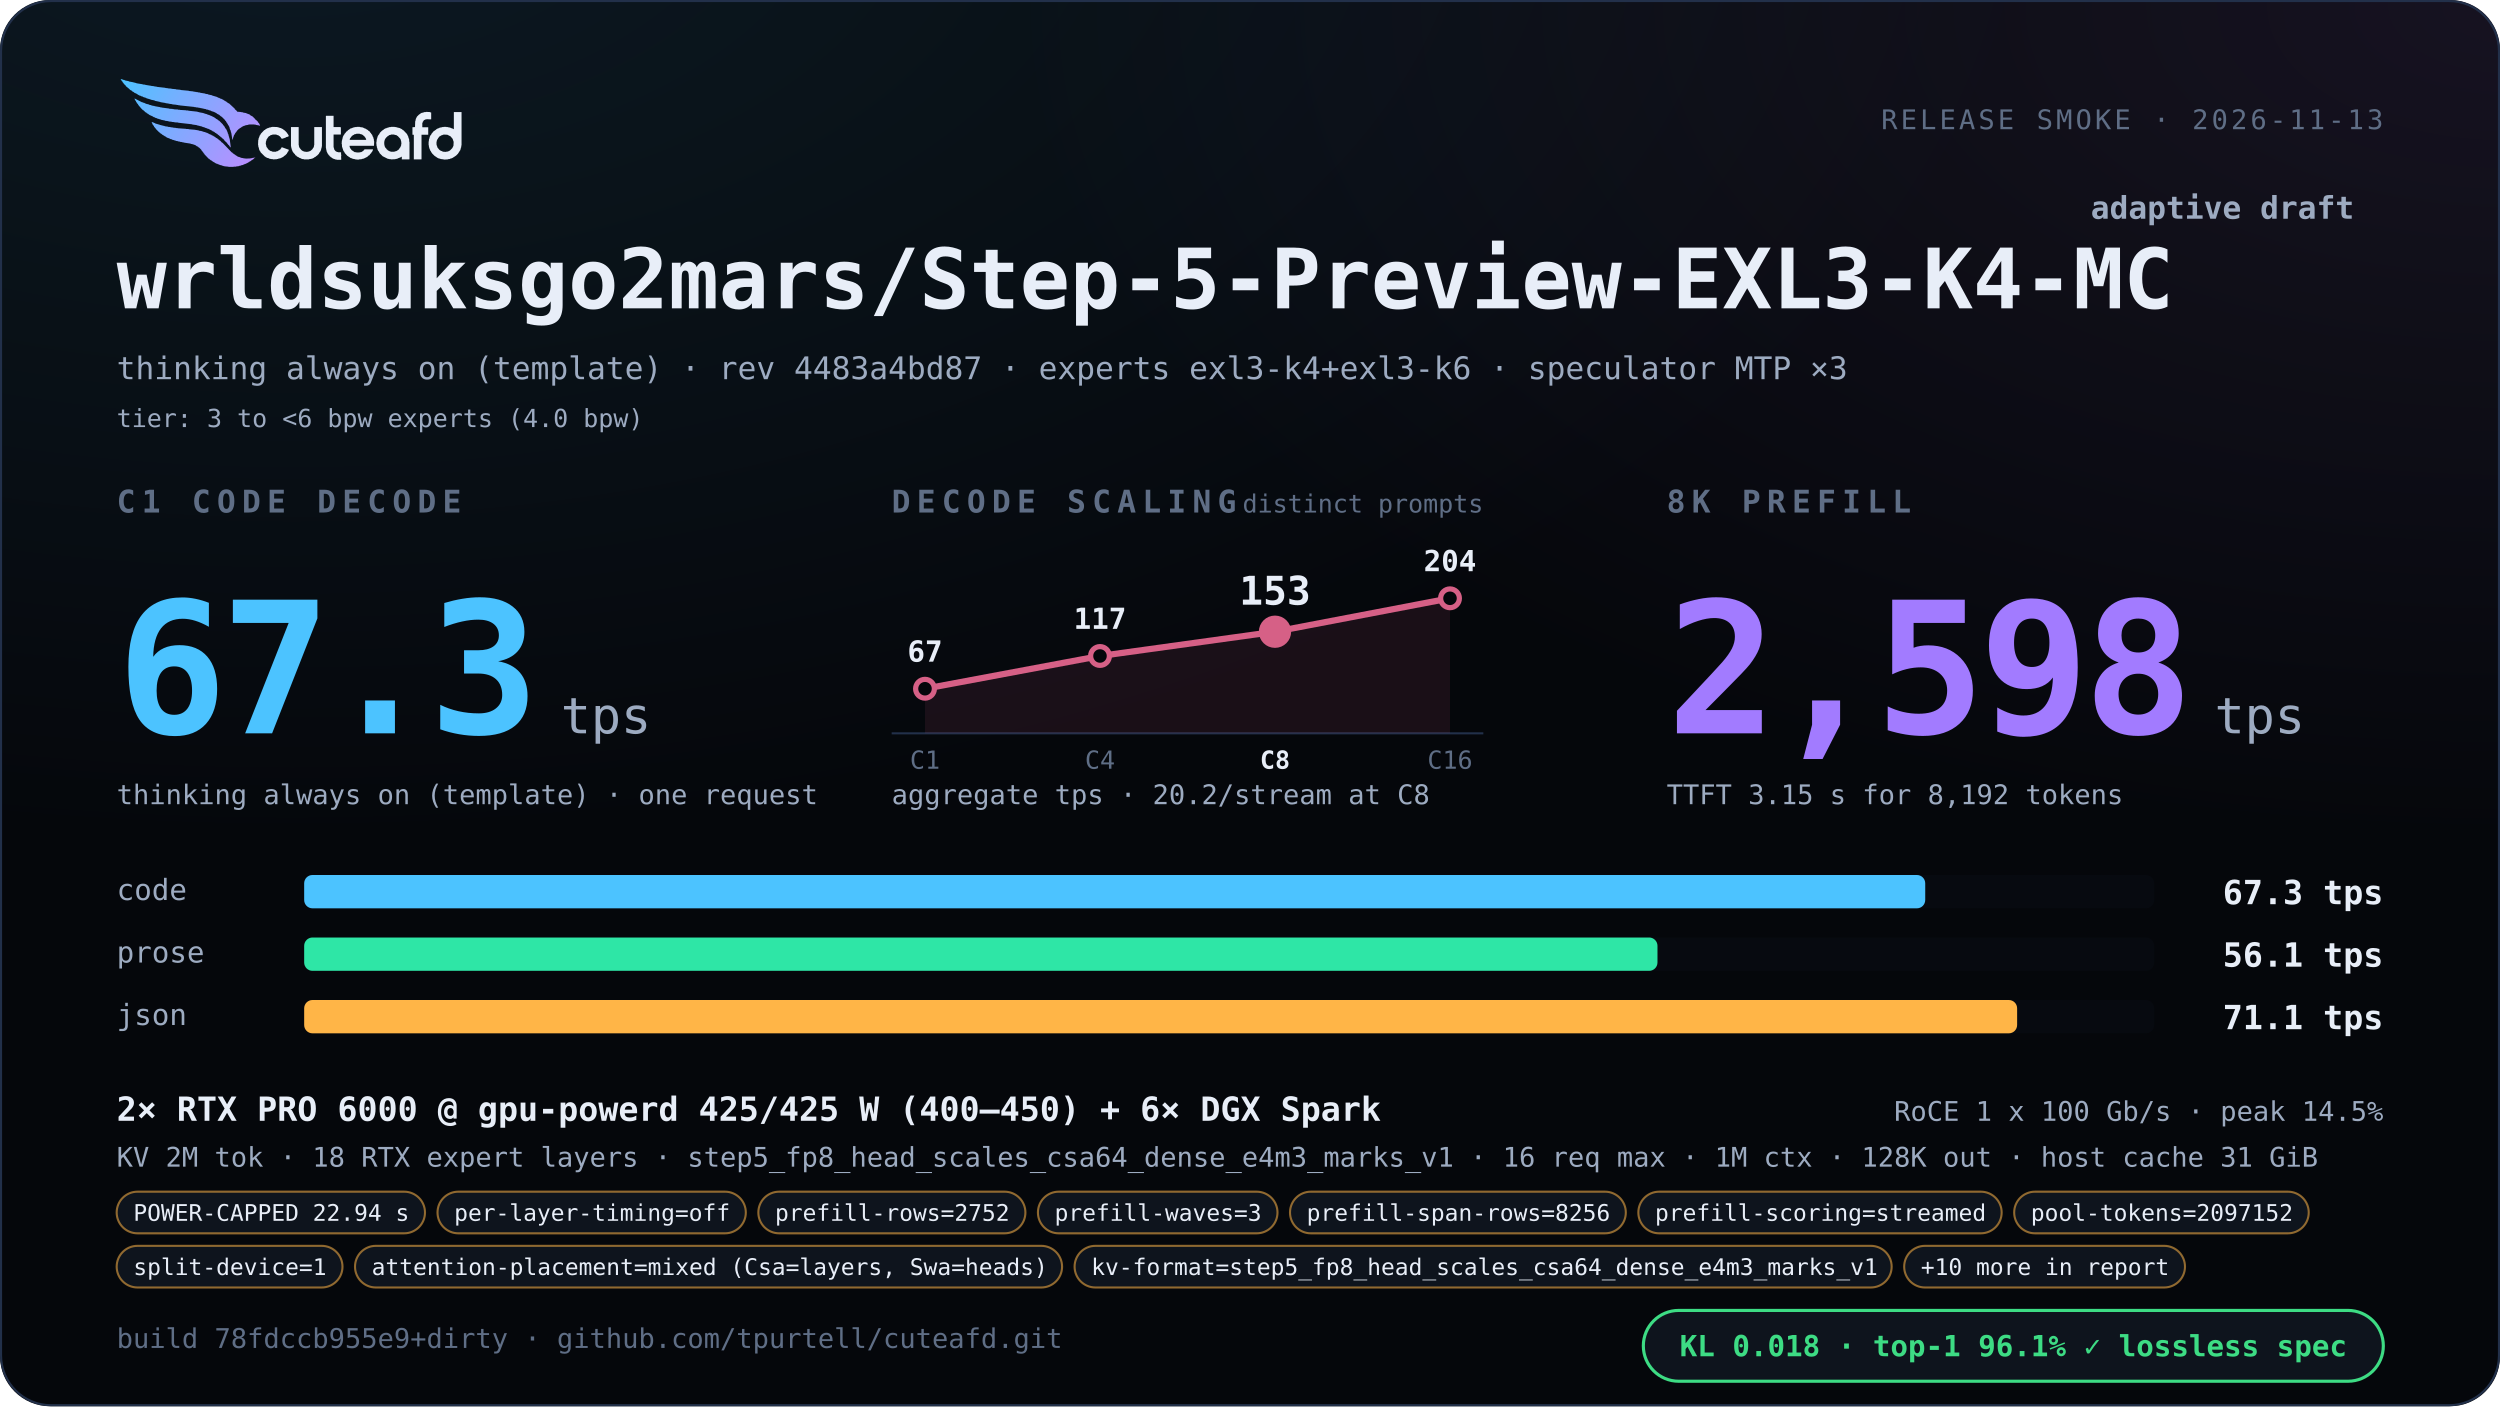
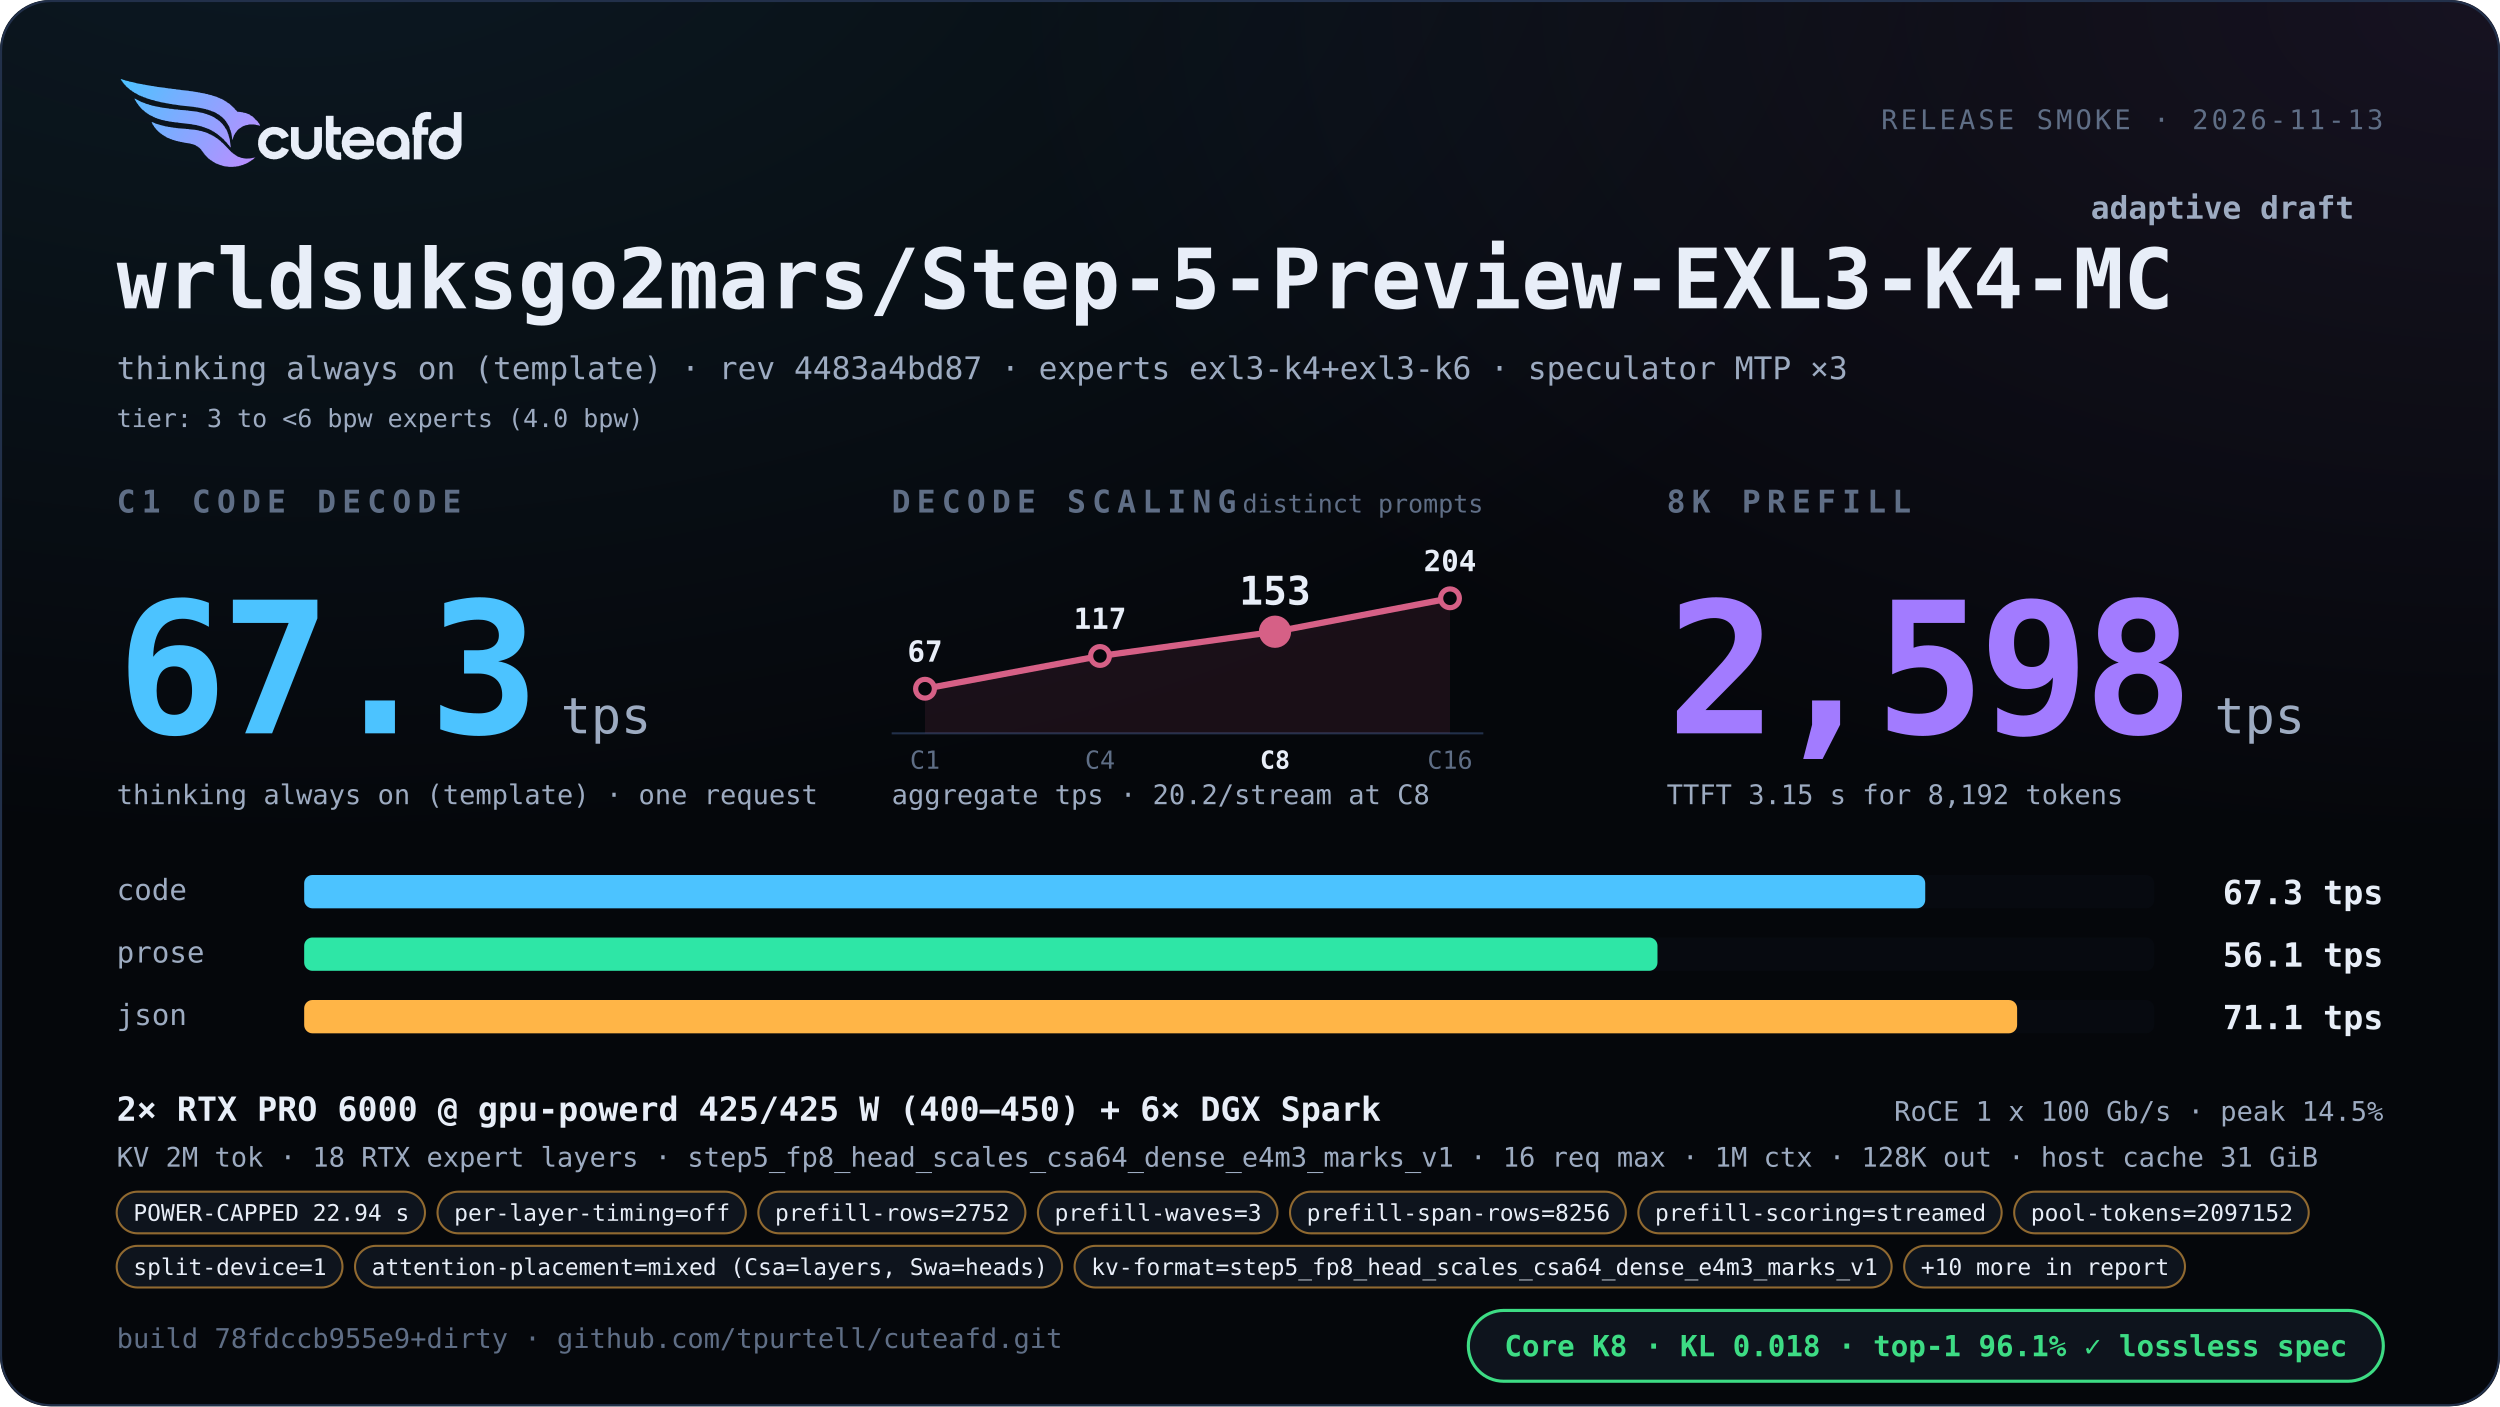
<svg xmlns="http://www.w3.org/2000/svg" width="1200" height="675" viewBox="0 0 1200 675">
  <defs>
    <linearGradient id="accent" x1="0" y1="0" x2="1" y2="0">
      <stop offset="0" stop-color="#4cc3ff" />
      <stop offset="1" stop-color="#c08bff" />
    </linearGradient>
    <pattern id="hazard" width="16" height="16" patternUnits="userSpaceOnUse" patternTransform="rotate(45)">
      <rect width="16" height="16" fill="#120405" />
      <rect width="8" height="16" fill="#ffb547" />
    </pattern>
    <radialGradient id="glow-a" cx="0.12" cy="-0.1" r="0.7">
      <stop offset="0" stop-color="#4cc3ff" stop-opacity="0.10" />
      <stop offset="1" stop-color="#4cc3ff" stop-opacity="0" />
    </radialGradient>
    <radialGradient id="glow-b" cx="1" cy="0" r="0.6">
      <stop offset="0" stop-color="#c08bff" stop-opacity="0.09" />
      <stop offset="1" stop-color="#c08bff" stop-opacity="0" />
    </radialGradient>
  </defs>
  <rect x="0" y="0" width="1200" height="675" rx="24" fill="#05070b" />
  <rect x="0" y="0" width="1200" height="675" rx="24" fill="url(#glow-a)" />
  <rect x="0" y="0" width="1200" height="675" rx="24" fill="url(#glow-b)" />
  <rect x="0.5" y="0.5" width="1199" height="674" rx="24" fill="none" stroke="#22304a" />
  <svg x="56" y="36" width="167.53" height="46" viewBox="81 149 1770 486" preserveAspectRatio="xMinYMid meet">
    <defs>
      <linearGradient id="cuteafd-swift" x1="101" y1="169" x2="808" y2="615" gradientUnits="userSpaceOnUse">
        <stop offset="0" stop-color="#4cc3ff" />
        <stop offset="1" stop-color="#c08bff" />
      </linearGradient>
    </defs>
    <path fill="url(#cuteafd-swift)" fill-rule="evenodd" d="M101 169L115 173 115 174 119 174 125 177 141 180 144 182 166 186 166 187 170 187 170 188 174 188 174 189 178 189 182 191 213 196 213 197 225 198 225 199 230 199 230 200 236 200 236 201 242 201 242 202 248 202 248 203 254 203 254 204 272 206 272 207 278 207 278 208 284 208 284 209 328 214 328 215 334 215 334 216 342 216 342 217 359 218 359 219 382 221 382 222 405 224 405 225 447 229 447 230 468 232 468 233 474 233 474 234 480 234 480 235 486 235 486 236 493 236 493 237 504 238 504 239 529 243 533 245 543 246 546 248 565 252 565 253 589 260 591 262 594 262 598 265 601 265 607 269 610 269 624 276 625 278 631 280 632 282 636 283 641 288 643 288 644 290 652 294 680 320 680 322 690 331 692 335 714 337 714 338 720 338 724 340 737 342 737 343 740 343 742 345 745 345 747 347 750 347 756 350 760 354 770 359 784 373 784 375 788 377 798 387 798 389 803 394 808 404 808 407 804 405 787 402 787 401 780 401 780 400 753 400 753 401 747 401 747 402 734 404 734 405 731 405 729 407 726 407 714 413 713 415 705 419 703 422 701 422 691 432 691 434 687 437 687 439 684 441 684 443 682 444 680 450 678 451 675 457 675 460 673 462 670 475 668 478 662 441 661 441 659 431 655 423 653 414 648 404 646 403 644 397 642 396 641 392 639 391 635 383 631 380 631 378 613 360 611 360 601 351 589 345 588 343 574 336 561 332 559 330 556 330 556 329 553 329 553 328 550 328 544 325 536 324 533 322 521 320 521 319 516 319 516 318 511 318 511 317 506 317 506 316 501 316 501 315 495 315 495 314 482 313 482 312 475 312 475 311 399 303 399 302 392 302 392 301 385 301 385 300 363 298 363 297 347 295 347 294 340 294 340 293 329 292 329 291 304 287 300 285 295 285 295 284 275 280 273 278 253 274 253 273 232 267 230 265 216 261 212 258 206 257 202 254 199 254 187 248 186 246 169 238 168 236 160 232 158 229 150 225 141 216 139 216 133 209 131 209 128 206 128 204 120 197 120 195 115 191 115 189 112 187 110 182 107 180 107 178 105 177ZM172 268L209 287 212 287 214 289 220 290 230 295 243 298 249 301 253 301 256 303 260 303 263 305 273 306 273 307 301 312 301 313 308 313 308 314 347 319 347 320 365 321 365 322 372 322 372 323 392 324 392 325 401 325 401 326 433 328 433 329 444 329 444 330 490 335 494 337 499 337 499 338 521 342 524 344 528 344 528 345 540 348 542 350 551 352 555 355 558 355 578 365 579 367 581 367 582 369 584 369 585 371 593 375 595 378 597 378 599 381 601 381 620 400 620 402 624 405 624 407 627 409 632 419 636 423 642 435 642 438 644 440 645 446 647 448 650 461 651 461 651 465 652 465 652 469 654 472 660 517 652 509 652 507 645 501 645 499 641 496 641 494 627 481 627 479 619 471 617 471 611 464 609 464 605 459 603 459 599 454 597 454 590 447 588 447 587 445 585 445 584 443 582 443 575 437 567 434 566 432 546 422 538 420 536 418 530 417 528 415 525 415 525 414 522 414 522 413 519 413 519 412 516 412 510 409 506 409 506 408 502 408 502 407 498 407 498 406 494 406 494 405 490 405 486 403 464 400 464 399 393 391 393 390 374 389 374 388 360 387 360 386 347 385 347 384 342 384 342 383 326 381 326 380 306 376 303 374 299 374 299 373 287 370 285 368 282 368 282 367 279 367 272 363 267 362 266 360 246 351 245 349 243 349 242 347 234 343 232 340 227 338 217 328 215 328 201 314 201 312 194 306 194 304 191 302 189 297 183 291 182 287 180 286 178 280 176 279 172 271ZM258 387L268 390 270 392 273 392 277 395 295 400 295 401 299 401 302 403 306 403 306 404 310 404 310 405 314 405 314 406 318 406 318 407 322 407 326 409 341 411 341 412 354 413 354 414 366 415 366 416 374 416 374 417 382 417 382 418 390 418 390 419 433 422 433 423 446 423 446 424 481 427 481 428 487 428 487 429 493 429 493 430 497 430 501 432 511 433 514 435 518 435 521 437 531 439 533 441 539 442 554 450 561 452 562 454 572 458 573 460 580 463 581 465 583 465 584 467 592 471 594 474 596 474 599 478 601 478 604 482 606 482 615 492 617 492 665 542 667 542 671 547 673 547 675 550 677 550 678 552 680 552 687 558 691 559 692 561 698 564 704 565 706 567 712 568 712 569 725 571 725 572 734 572 734 573 761 572 761 571 767 571 767 570 780 568 783 566 784 568 782 568 773 577 771 577 769 580 767 580 760 586 756 587 755 589 751 590 750 592 734 600 731 600 727 603 724 603 722 605 712 607 712 608 702 610 702 611 686 613 686 614 674 614 674 615 648 615 648 614 627 612 627 611 623 611 623 610 619 610 616 608 603 605 601 603 598 603 596 601 593 601 591 599 588 599 578 594 577 592 571 590 570 588 568 588 567 586 565 586 564 584 556 580 554 577 552 577 550 574 548 574 526 551 526 549 522 546 522 544 517 539 517 537 513 534 510 528 499 517 497 517 494 513 485 509 484 507 476 503 473 503 471 501 467 501 467 500 456 498 456 497 423 492 423 491 418 491 418 490 412 490 412 489 402 488 402 487 393 486 393 485 381 483 378 481 374 481 374 480 362 477 360 475 354 474 345 469 342 469 332 464 331 462 325 460 324 458 320 457 319 455 311 451 309 448 304 446 300 441 298 441 279 422 279 420 274 416 274 414 271 412 270 408 264 401Z" />
    <path fill="#e8eef8" fill-rule="evenodd" d="M1650 336L1670 337 1670 338 1676 339 1676 373 1675 374 1652 373 1652 374 1648 374 1640 378 1637 381 1637 383 1634 385 1632 392 1631 392 1631 413 1632 414 1661 414 1661 452 1627 452 1627 576 1626 577 1588 577 1588 454 1587 452 1581 452 1581 414 1594 413 1595 383 1596 383 1598 372 1604 360 1616 348 1618 348 1622 344 1628 341 1634 340 1634 339 1638 339 1642 337 1650 337ZM1791 337L1830 337 1830 506 1829 506 1828 517 1827 517 1824 529 1822 533 1820 534 1819 538 1817 539 1817 541 1815 542 1815 544 1813 545 1813 547 1801 559 1799 559 1798 561 1796 561 1794 564 1790 565 1789 567 1779 572 1776 572 1770 575 1761 576 1761 577 1740 578 1740 577 1723 575 1723 574 1714 572 1704 567 1703 565 1698 563 1696 560 1694 560 1680 546 1680 544 1677 542 1674 535 1672 534 1670 527 1668 525 1666 516 1665 516 1664 505 1663 505 1663 486 1664 486 1665 474 1666 474 1669 462 1673 454 1675 453 1679 445 1683 442 1683 440 1690 433 1692 433 1695 429 1697 429 1704 423 1712 419 1715 419 1719 416 1731 414 1731 413 1739 413 1739 412 1753 412 1753 413 1761 413 1761 414 1770 415 1770 416 1776 417 1778 419 1781 419 1791 424ZM1143 356L1181 356 1181 413 1217 413 1217 416 1218 416 1218 450 1217 451 1181 451 1181 515 1182 515 1182 520 1183 520 1185 528 1192 536 1194 536 1197 539 1204 540 1204 541 1219 541 1219 553 1220 553 1220 561 1219 561 1220 578 1219 579 1197 579 1197 578 1188 577 1186 575 1183 575 1173 570 1172 568 1167 566 1164 562 1162 562 1161 559 1156 555 1156 553 1153 551 1146 537 1144 526 1143 526 1143 519 1142 519 1142 357ZM870 412L897 413 897 414 901 414 901 415 905 415 907 417 913 418 925 424 930 429 932 429 944 441 944 443 947 445 947 447 949 448 954 458 954 460 951 460 947 463 941 464 937 467 934 467 934 468 918 473 917 470 914 468 914 466 906 458 904 458 903 456 899 454 896 454 890 451 871 451 871 452 862 454 856 459 854 459 849 464 849 466 846 468 844 473 842 474 839 485 838 485 838 492 837 492 837 498 838 498 838 504 839 504 840 511 843 517 845 518 845 520 848 522 848 524 854 530 856 530 857 532 863 535 866 535 872 538 889 538 889 537 898 535 901 532 905 531 907 528 909 528 913 524 913 522 915 521 918 515 954 528 953 533 951 537 949 538 948 542 946 543 944 548 934 558 932 558 926 564 912 571 899 574 899 575 894 575 894 576 874 577 874 576 861 575 861 574 857 574 849 570 846 570 836 565 835 563 833 563 811 541 810 537 808 536 804 528 801 515 800 515 800 511 799 511 799 504 798 504 799 478 800 478 801 470 805 462 805 459 807 455 809 454 810 450 812 449 812 447 829 429 834 427 836 424 848 418 851 418 853 416 864 414 864 413 870 413ZM1298 412L1314 412 1314 413 1329 415 1339 420 1342 420 1345 423 1352 426 1353 428 1355 428 1359 433 1361 433 1366 438 1366 440 1371 444 1371 446 1377 453 1379 460 1382 464 1384 473 1385 473 1386 485 1387 485 1386 508 1262 508 1262 512 1263 512 1263 515 1267 523 1270 525 1270 527 1275 532 1277 532 1278 534 1280 534 1281 536 1283 536 1284 538 1288 540 1297 541 1297 542 1313 542 1313 541 1321 540 1327 537 1328 535 1330 535 1337 528 1337 526 1381 526 1380 531 1376 539 1372 543 1372 545 1365 551 1365 553 1361 557 1359 557 1352 564 1334 573 1324 575 1324 576 1310 577 1310 578 1297 578 1297 577 1290 577 1290 576 1278 574 1278 573 1275 573 1273 571 1270 571 1264 568 1263 566 1259 565 1254 560 1252 560 1238 545 1238 543 1236 542 1235 538 1233 537 1229 529 1229 526 1227 524 1227 520 1224 514 1223 499 1222 499 1223 482 1224 482 1224 477 1225 477 1228 463 1233 453 1235 452 1236 448 1243 441 1243 439 1247 435 1249 435 1255 428 1257 428 1258 426 1260 426 1261 424 1263 424 1264 422 1270 419 1273 419 1281 415 1285 415 1289 413 1298 413ZM1472 412L1491 412 1491 413 1498 413 1498 414 1503 414 1503 415 1516 418 1528 424 1533 429 1535 429 1553 448 1560 462 1560 465 1561 465 1561 468 1564 474 1565 488 1566 488 1566 576 1565 577 1527 577 1527 564 1526 563 1518 568 1515 568 1514 570 1511 570 1503 574 1495 575 1495 576 1472 577 1472 576 1464 576 1464 575 1456 574 1430 561 1415 546 1410 536 1408 535 1404 527 1402 518 1401 518 1400 509 1399 509 1399 501 1398 501 1398 488 1399 488 1400 475 1401 475 1401 471 1402 471 1404 462 1408 454 1410 453 1410 451 1412 450 1416 442 1428 430 1430 430 1432 427 1434 427 1438 423 1446 419 1449 419 1451 417 1457 416 1457 415 1461 415 1465 413 1472 413ZM965 413L1004 413 1004 504 1005 504 1005 510 1006 510 1006 513 1009 519 1019 531 1021 531 1022 533 1028 536 1031 536 1034 538 1041 538 1041 539 1053 538 1053 537 1056 537 1056 536 1059 536 1065 533 1075 524 1076 520 1078 519 1081 513 1082 505 1083 505 1083 413 1122 413 1122 511 1121 511 1121 517 1120 517 1117 530 1112 540 1110 541 1106 549 1096 559 1094 559 1091 563 1084 566 1083 568 1073 573 1070 573 1070 574 1056 576 1056 577 1031 577 1031 576 1021 575 1011 570 1008 570 1007 568 995 562 991 557 989 557 986 554 986 552 977 543 977 541 975 540 971 532 971 529 969 527 967 517 966 517 966 511 965 511ZM1263 478L1346 478 1346 474 1342 466 1340 465 1340 463 1329 453 1323 450 1314 448 1314 447 1296 447 1296 448 1286 450 1283 453 1279 454 1277 457 1275 457 1272 460 1272 462 1269 464 1269 466 1266 468 1263 474ZM1524 499L1525 499 1524 485 1523 485 1523 481 1522 481 1522 478 1519 472 1506 458 1504 458 1503 456 1499 454 1489 452 1489 451 1472 451 1472 452 1463 454 1457 459 1455 459 1452 463 1449 464 1449 466 1444 471 1440 479 1439 486 1438 486 1438 502 1439 502 1439 507 1440 507 1440 510 1444 518 1450 524 1450 526 1454 528 1456 531 1468 537 1472 537 1472 538 1489 538 1489 537 1493 537 1493 536 1496 536 1496 535 1499 535 1505 532 1507 529 1509 529 1513 525 1513 523 1517 520 1517 518 1521 514 1521 511 1524 505ZM1703 503L1704 503 1704 507 1705 507 1708 517 1719 530 1721 530 1725 534 1728 534 1736 538 1752 539 1752 538 1761 537 1771 532 1783 520 1789 508 1790 487 1789 487 1789 483 1788 483 1785 473 1774 460 1758 452 1739 451 1739 452 1735 452 1735 453 1725 456 1724 458 1719 460 1714 465 1714 467 1711 469 1711 471 1707 475 1707 478 1705 480 1704 487 1703 487Z" />
  </svg>
  <text x="1144" y="62" font-family="ui-monospace, 'SF Mono', 'JetBrains Mono', 'Cascadia Mono', Menlo, Consolas, 'DejaVu Sans Mono', monospace" font-size="13" fill="#5f6e86" text-anchor="end" letter-spacing="1.5">RELEASE SMOKE · 2026-11-13</text>
  <text x="1130" y="105" font-family="ui-monospace, 'SF Mono', 'JetBrains Mono', 'Cascadia Mono', Menlo, Consolas, 'DejaVu Sans Mono', monospace" font-size="15" fill="#9dabc1" font-weight="600" text-anchor="end">adaptive draft</text>
  <text x="56" y="148" font-family="ui-monospace, 'SF Mono', 'JetBrains Mono', 'Cascadia Mono', Menlo, Consolas, 'DejaVu Sans Mono', monospace" font-size="40" fill="#e8eef8" font-weight="700">wrldsuksgo2mars/Step-5-Preview-EXL3-K4-MC</text>
  <text x="56" y="182" font-family="ui-monospace, 'SF Mono', 'JetBrains Mono', 'Cascadia Mono', Menlo, Consolas, 'DejaVu Sans Mono', monospace" font-size="15" fill="#9dabc1">thinking always on (template) · rev 4483a4bd87 · experts exl3-k4+exl3-k6 · speculator MTP ×3</text>
  <text x="56" y="246" font-family="ui-monospace, 'SF Mono', 'JetBrains Mono', 'Cascadia Mono', Menlo, Consolas, 'DejaVu Sans Mono', monospace" font-size="15" fill="#5f6e86" font-weight="600" letter-spacing="3">C1 CODE DECODE</text>
  <text x="56" y="352" font-family="ui-monospace, 'SF Mono', 'JetBrains Mono', 'Cascadia Mono', Menlo, Consolas, 'DejaVu Sans Mono', monospace" font-size="88" fill="#4cc3ff" font-weight="700" letter-spacing="-3">67.3</text>
  <text x="269.2" y="352" font-family="ui-monospace, 'SF Mono', 'JetBrains Mono', 'Cascadia Mono', Menlo, Consolas, 'DejaVu Sans Mono', monospace" font-size="24" fill="#9dabc1">tps</text>
  <text x="56" y="386" font-family="ui-monospace, 'SF Mono', 'JetBrains Mono', 'Cascadia Mono', Menlo, Consolas, 'DejaVu Sans Mono', monospace" font-size="13" fill="#9dabc1">thinking always on (template) · one request</text>
  <text x="428" y="246" font-family="ui-monospace, 'SF Mono', 'JetBrains Mono', 'Cascadia Mono', Menlo, Consolas, 'DejaVu Sans Mono', monospace" font-size="15" fill="#5f6e86" font-weight="600" letter-spacing="3">DECODE SCALING</text>
  <text x="712" y="246" font-family="ui-monospace, 'SF Mono', 'JetBrains Mono', 'Cascadia Mono', Menlo, Consolas, 'DejaVu Sans Mono', monospace" font-size="12" fill="#5f6e86" text-anchor="end">distinct prompts</text>
  <line x1="428" y1="352" x2="712" y2="352" stroke="#22304a" stroke-width="1" />
  <text x="444" y="369" font-family="ui-monospace, 'SF Mono', 'JetBrains Mono', 'Cascadia Mono', Menlo, Consolas, 'DejaVu Sans Mono', monospace" font-size="12" fill="#5f6e86" text-anchor="middle">C1</text>
  <text x="528" y="369" font-family="ui-monospace, 'SF Mono', 'JetBrains Mono', 'Cascadia Mono', Menlo, Consolas, 'DejaVu Sans Mono', monospace" font-size="12" fill="#5f6e86" text-anchor="middle">C4</text>
  <text x="612" y="369" font-family="ui-monospace, 'SF Mono', 'JetBrains Mono', 'Cascadia Mono', Menlo, Consolas, 'DejaVu Sans Mono', monospace" font-size="12" fill="#e8eef8" font-weight="700" text-anchor="middle">C8</text>
  <text x="696" y="369" font-family="ui-monospace, 'SF Mono', 'JetBrains Mono', 'Cascadia Mono', Menlo, Consolas, 'DejaVu Sans Mono', monospace" font-size="12" fill="#5f6e86" text-anchor="middle">C16</text>
  <path d="M444,330.59 L528,314.873 L612,303.227 L696,287.185 L696,352 L444,352 Z" fill="#d66086" fill-opacity="0.10" />
  <path d="M444,330.59 L528,314.873 L612,303.227 L696,287.185" fill="none" stroke="#d66086" stroke-width="3" stroke-linejoin="round" stroke-linecap="round" />
  <g aria-label="C1: 67.3 aggregate tps, 67.3 median tps per request">
    <circle cx="444" cy="330.59" r="4.5" fill="#05070b" stroke="#d66086" stroke-width="2.5" />
    <text x="444" y="317.59" font-family="ui-monospace, 'SF Mono', 'JetBrains Mono', 'Cascadia Mono', Menlo, Consolas, 'DejaVu Sans Mono', monospace" font-size="14" fill="#e8eef8" font-weight="700" text-anchor="middle">67</text>
  </g>
  <g aria-label="C4: 117 aggregate tps, 30.7 median tps per request">
    <circle cx="528" cy="314.873" r="4.5" fill="#05070b" stroke="#d66086" stroke-width="2.5" />
    <text x="528" y="301.87" font-family="ui-monospace, 'SF Mono', 'JetBrains Mono', 'Cascadia Mono', Menlo, Consolas, 'DejaVu Sans Mono', monospace" font-size="14" fill="#e8eef8" font-weight="700" text-anchor="middle">117</text>
  </g>
  <g aria-label="C8: 153 aggregate tps, 20.2 median tps per request">
    <circle cx="612" cy="303.227" r="6.5" fill="#d66086" stroke="#d66086" stroke-width="2.5" />
    <text x="612" y="290.23" font-family="ui-monospace, 'SF Mono', 'JetBrains Mono', 'Cascadia Mono', Menlo, Consolas, 'DejaVu Sans Mono', monospace" font-size="19" fill="#e8eef8" font-weight="700" text-anchor="middle">153</text>
  </g>
  <g aria-label="C16: 204 aggregate tps, 13.4 median tps per request">
    <circle cx="696" cy="287.185" r="4.5" fill="#05070b" stroke="#d66086" stroke-width="2.5" />
    <text x="696" y="274.19" font-family="ui-monospace, 'SF Mono', 'JetBrains Mono', 'Cascadia Mono', Menlo, Consolas, 'DejaVu Sans Mono', monospace" font-size="14" fill="#e8eef8" font-weight="700" text-anchor="middle">204</text>
  </g>
  <text x="428" y="386" font-family="ui-monospace, 'SF Mono', 'JetBrains Mono', 'Cascadia Mono', Menlo, Consolas, 'DejaVu Sans Mono', monospace" font-size="13" fill="#9dabc1">aggregate tps · 20.2/stream at C8</text>
  <text x="800" y="246" font-family="ui-monospace, 'SF Mono', 'JetBrains Mono', 'Cascadia Mono', Menlo, Consolas, 'DejaVu Sans Mono', monospace" font-size="15" fill="#5f6e86" font-weight="600" letter-spacing="3">8K PREFILL</text>
  <text x="800" y="352" font-family="ui-monospace, 'SF Mono', 'JetBrains Mono', 'Cascadia Mono', Menlo, Consolas, 'DejaVu Sans Mono', monospace" font-size="88" fill="#a27bff" font-weight="700" letter-spacing="-3">2,598</text>
  <text x="1063" y="352" font-family="ui-monospace, 'SF Mono', 'JetBrains Mono', 'Cascadia Mono', Menlo, Consolas, 'DejaVu Sans Mono', monospace" font-size="24" fill="#9dabc1">tps</text>
  <text x="800" y="386" font-family="ui-monospace, 'SF Mono', 'JetBrains Mono', 'Cascadia Mono', Menlo, Consolas, 'DejaVu Sans Mono', monospace" font-size="13" fill="#9dabc1">TTFT 3.15 s for 8,192 tokens</text>
  <text x="56" y="432" font-family="ui-monospace, 'SF Mono', 'JetBrains Mono', 'Cascadia Mono', Menlo, Consolas, 'DejaVu Sans Mono', monospace" font-size="14" fill="#9dabc1">code</text>
  <rect x="146" y="420" width="888" height="16" rx="4" fill="#070a10" />
  <rect x="146" y="420" width="778.11" height="16" rx="4" fill="#4cc3ff" opacity="1" />
  <text x="1144" y="434" font-family="ui-monospace, 'SF Mono', 'JetBrains Mono', 'Cascadia Mono', Menlo, Consolas, 'DejaVu Sans Mono', monospace" font-size="16" fill="#e8eef8" font-weight="700" text-anchor="end">67.3 tps</text>
  <text x="56" y="462" font-family="ui-monospace, 'SF Mono', 'JetBrains Mono', 'Cascadia Mono', Menlo, Consolas, 'DejaVu Sans Mono', monospace" font-size="14" fill="#9dabc1">prose</text>
  <rect x="146" y="450" width="888" height="16" rx="4" fill="#070a10" />
  <rect x="146" y="450" width="649.59" height="16" rx="4" fill="#2ee6a6" opacity="1" />
  <text x="1144" y="464" font-family="ui-monospace, 'SF Mono', 'JetBrains Mono', 'Cascadia Mono', Menlo, Consolas, 'DejaVu Sans Mono', monospace" font-size="16" fill="#e8eef8" font-weight="700" text-anchor="end">56.1 tps</text>
  <text x="56" y="492" font-family="ui-monospace, 'SF Mono', 'JetBrains Mono', 'Cascadia Mono', Menlo, Consolas, 'DejaVu Sans Mono', monospace" font-size="14" fill="#9dabc1">json</text>
  <rect x="146" y="480" width="888" height="16" rx="4" fill="#070a10" />
  <rect x="146" y="480" width="822.22" height="16" rx="4" fill="#ffb547" opacity="1" />
  <text x="1144" y="494" font-family="ui-monospace, 'SF Mono', 'JetBrains Mono', 'Cascadia Mono', Menlo, Consolas, 'DejaVu Sans Mono', monospace" font-size="16" fill="#e8eef8" font-weight="700" text-anchor="end">71.1 tps</text>
  <text x="56" y="538" font-family="ui-monospace, 'SF Mono', 'JetBrains Mono', 'Cascadia Mono', Menlo, Consolas, 'DejaVu Sans Mono', monospace" font-size="16" fill="#e8eef8" font-weight="600">2× RTX PRO 6000 @ gpu-powerd 425/425 W (400–450) + 6× DGX Spark</text>
  <text x="1144" y="538" font-family="ui-monospace, 'SF Mono', 'JetBrains Mono', 'Cascadia Mono', Menlo, Consolas, 'DejaVu Sans Mono', monospace" font-size="13" fill="#9dabc1" text-anchor="end">RoCE 1 x 100 Gb/s · peak 14.5%</text>
  <text x="56" y="560" font-family="ui-monospace, 'SF Mono', 'JetBrains Mono', 'Cascadia Mono', Menlo, Consolas, 'DejaVu Sans Mono', monospace" font-size="13" fill="#9dabc1">KV 2M tok · 18 RTX expert layers · step5_fp8_head_scales_csa64_dense_e4m3_marks_v1 · 16 req max · 1M ctx · 128K out · host cache 31 GiB</text>
  <rect x="56" y="572" width="148" height="20" rx="10" fill="#0e141d" stroke="#ffb547" stroke-opacity="0.55" />
  <text x="64" y="586" font-family="ui-monospace, 'SF Mono', 'JetBrains Mono', 'Cascadia Mono', Menlo, Consolas, 'DejaVu Sans Mono', monospace" font-size="11" fill="#e8eef8">POWER-CAPPED 22.94 s</text>
  <rect x="210" y="572" width="148" height="20" rx="10" fill="#0e141d" stroke="#ffb547" stroke-opacity="0.55" />
  <text x="218" y="586" font-family="ui-monospace, 'SF Mono', 'JetBrains Mono', 'Cascadia Mono', Menlo, Consolas, 'DejaVu Sans Mono', monospace" font-size="11" fill="#e8eef8">per-layer-timing=off</text>
  <rect x="364" y="572" width="128.2" height="20" rx="10" fill="#0e141d" stroke="#ffb547" stroke-opacity="0.55" />
  <text x="372" y="586" font-family="ui-monospace, 'SF Mono', 'JetBrains Mono', 'Cascadia Mono', Menlo, Consolas, 'DejaVu Sans Mono', monospace" font-size="11" fill="#e8eef8">prefill-rows=2752</text>
  <rect x="498.2" y="572" width="115" height="20" rx="10" fill="#0e141d" stroke="#ffb547" stroke-opacity="0.55" />
  <text x="506.2" y="586" font-family="ui-monospace, 'SF Mono', 'JetBrains Mono', 'Cascadia Mono', Menlo, Consolas, 'DejaVu Sans Mono', monospace" font-size="11" fill="#e8eef8">prefill-waves=3</text>
  <rect x="619.2" y="572" width="161.2" height="20" rx="10" fill="#0e141d" stroke="#ffb547" stroke-opacity="0.55" />
  <text x="627.2" y="586" font-family="ui-monospace, 'SF Mono', 'JetBrains Mono', 'Cascadia Mono', Menlo, Consolas, 'DejaVu Sans Mono', monospace" font-size="11" fill="#e8eef8">prefill-span-rows=8256</text>
  <rect x="786.4" y="572" width="174.4" height="20" rx="10" fill="#0e141d" stroke="#ffb547" stroke-opacity="0.55" />
  <text x="794.4" y="586" font-family="ui-monospace, 'SF Mono', 'JetBrains Mono', 'Cascadia Mono', Menlo, Consolas, 'DejaVu Sans Mono', monospace" font-size="11" fill="#e8eef8">prefill-scoring=streamed</text>
  <rect x="966.8" y="572" width="141.4" height="20" rx="10" fill="#0e141d" stroke="#ffb547" stroke-opacity="0.55" />
  <text x="974.8" y="586" font-family="ui-monospace, 'SF Mono', 'JetBrains Mono', 'Cascadia Mono', Menlo, Consolas, 'DejaVu Sans Mono', monospace" font-size="11" fill="#e8eef8">pool-tokens=2097152</text>
  <rect x="56" y="598" width="108.4" height="20" rx="10" fill="#0e141d" stroke="#ffb547" stroke-opacity="0.55" />
  <text x="64" y="612" font-family="ui-monospace, 'SF Mono', 'JetBrains Mono', 'Cascadia Mono', Menlo, Consolas, 'DejaVu Sans Mono', monospace" font-size="11" fill="#e8eef8">split-device=1</text>
  <rect x="170.4" y="598" width="339.4" height="20" rx="10" fill="#0e141d" stroke="#ffb547" stroke-opacity="0.55" />
  <text x="178.4" y="612" font-family="ui-monospace, 'SF Mono', 'JetBrains Mono', 'Cascadia Mono', Menlo, Consolas, 'DejaVu Sans Mono', monospace" font-size="11" fill="#e8eef8">attention-placement=mixed (Csa=layers, Swa=heads)</text>
  <rect x="515.8" y="598" width="392.2" height="20" rx="10" fill="#0e141d" stroke="#ffb547" stroke-opacity="0.55" />
  <text x="523.8" y="612" font-family="ui-monospace, 'SF Mono', 'JetBrains Mono', 'Cascadia Mono', Menlo, Consolas, 'DejaVu Sans Mono', monospace" font-size="11" fill="#e8eef8">kv-format=step5_fp8_head_scales_csa64_dense_e4m3_marks_v1</text>
  <rect x="914" y="598" width="134.8" height="20" rx="10" fill="#0e141d" stroke="#ffb547" stroke-opacity="0.55" />
  <text x="922" y="612" font-family="ui-monospace, 'SF Mono', 'JetBrains Mono', 'Cascadia Mono', Menlo, Consolas, 'DejaVu Sans Mono', monospace" font-size="11" fill="#e8eef8">+10 more in report</text>
  <text x="56" y="205" font-family="ui-monospace, 'SF Mono', 'JetBrains Mono', 'Cascadia Mono', Menlo, Consolas, 'DejaVu Sans Mono', monospace" font-size="12" fill="#9dabc1">tier: 3 to &lt;6 bpw experts (4.0 bpw)</text>
  <text x="56" y="647" font-family="ui-monospace, 'SF Mono', 'JetBrains Mono', 'Cascadia Mono', Menlo, Consolas, 'DejaVu Sans Mono', monospace" font-size="13" fill="#5f6e86">build 78fdccb955e9+dirty · github.com/tpurtell/cuteafd.git</text>
-   <rect x="788.8" y="629" width="355.2" height="34" rx="17" fill="#0e141d" stroke="#3ddc84" stroke-width="1.5" />
-   <text x="966.4" y="651" font-family="ui-monospace, 'SF Mono', 'JetBrains Mono', 'Cascadia Mono', Menlo, Consolas, 'DejaVu Sans Mono', monospace" font-size="14" fill="#3ddc84" font-weight="600" text-anchor="middle">KL 0.018 · top-1 96.1% ✓ lossless spec</text>
+   <rect x="704.8" y="629" width="439.2" height="34" rx="17" fill="#0e141d" stroke="#3ddc84" stroke-width="1.5" />
+   <text x="924.4" y="651" font-family="ui-monospace, 'SF Mono', 'JetBrains Mono', 'Cascadia Mono', Menlo, Consolas, 'DejaVu Sans Mono', monospace" font-size="14" fill="#3ddc84" font-weight="600" text-anchor="middle">Core K8 · KL 0.018 · top-1 96.1% ✓ lossless spec</text>
</svg>
